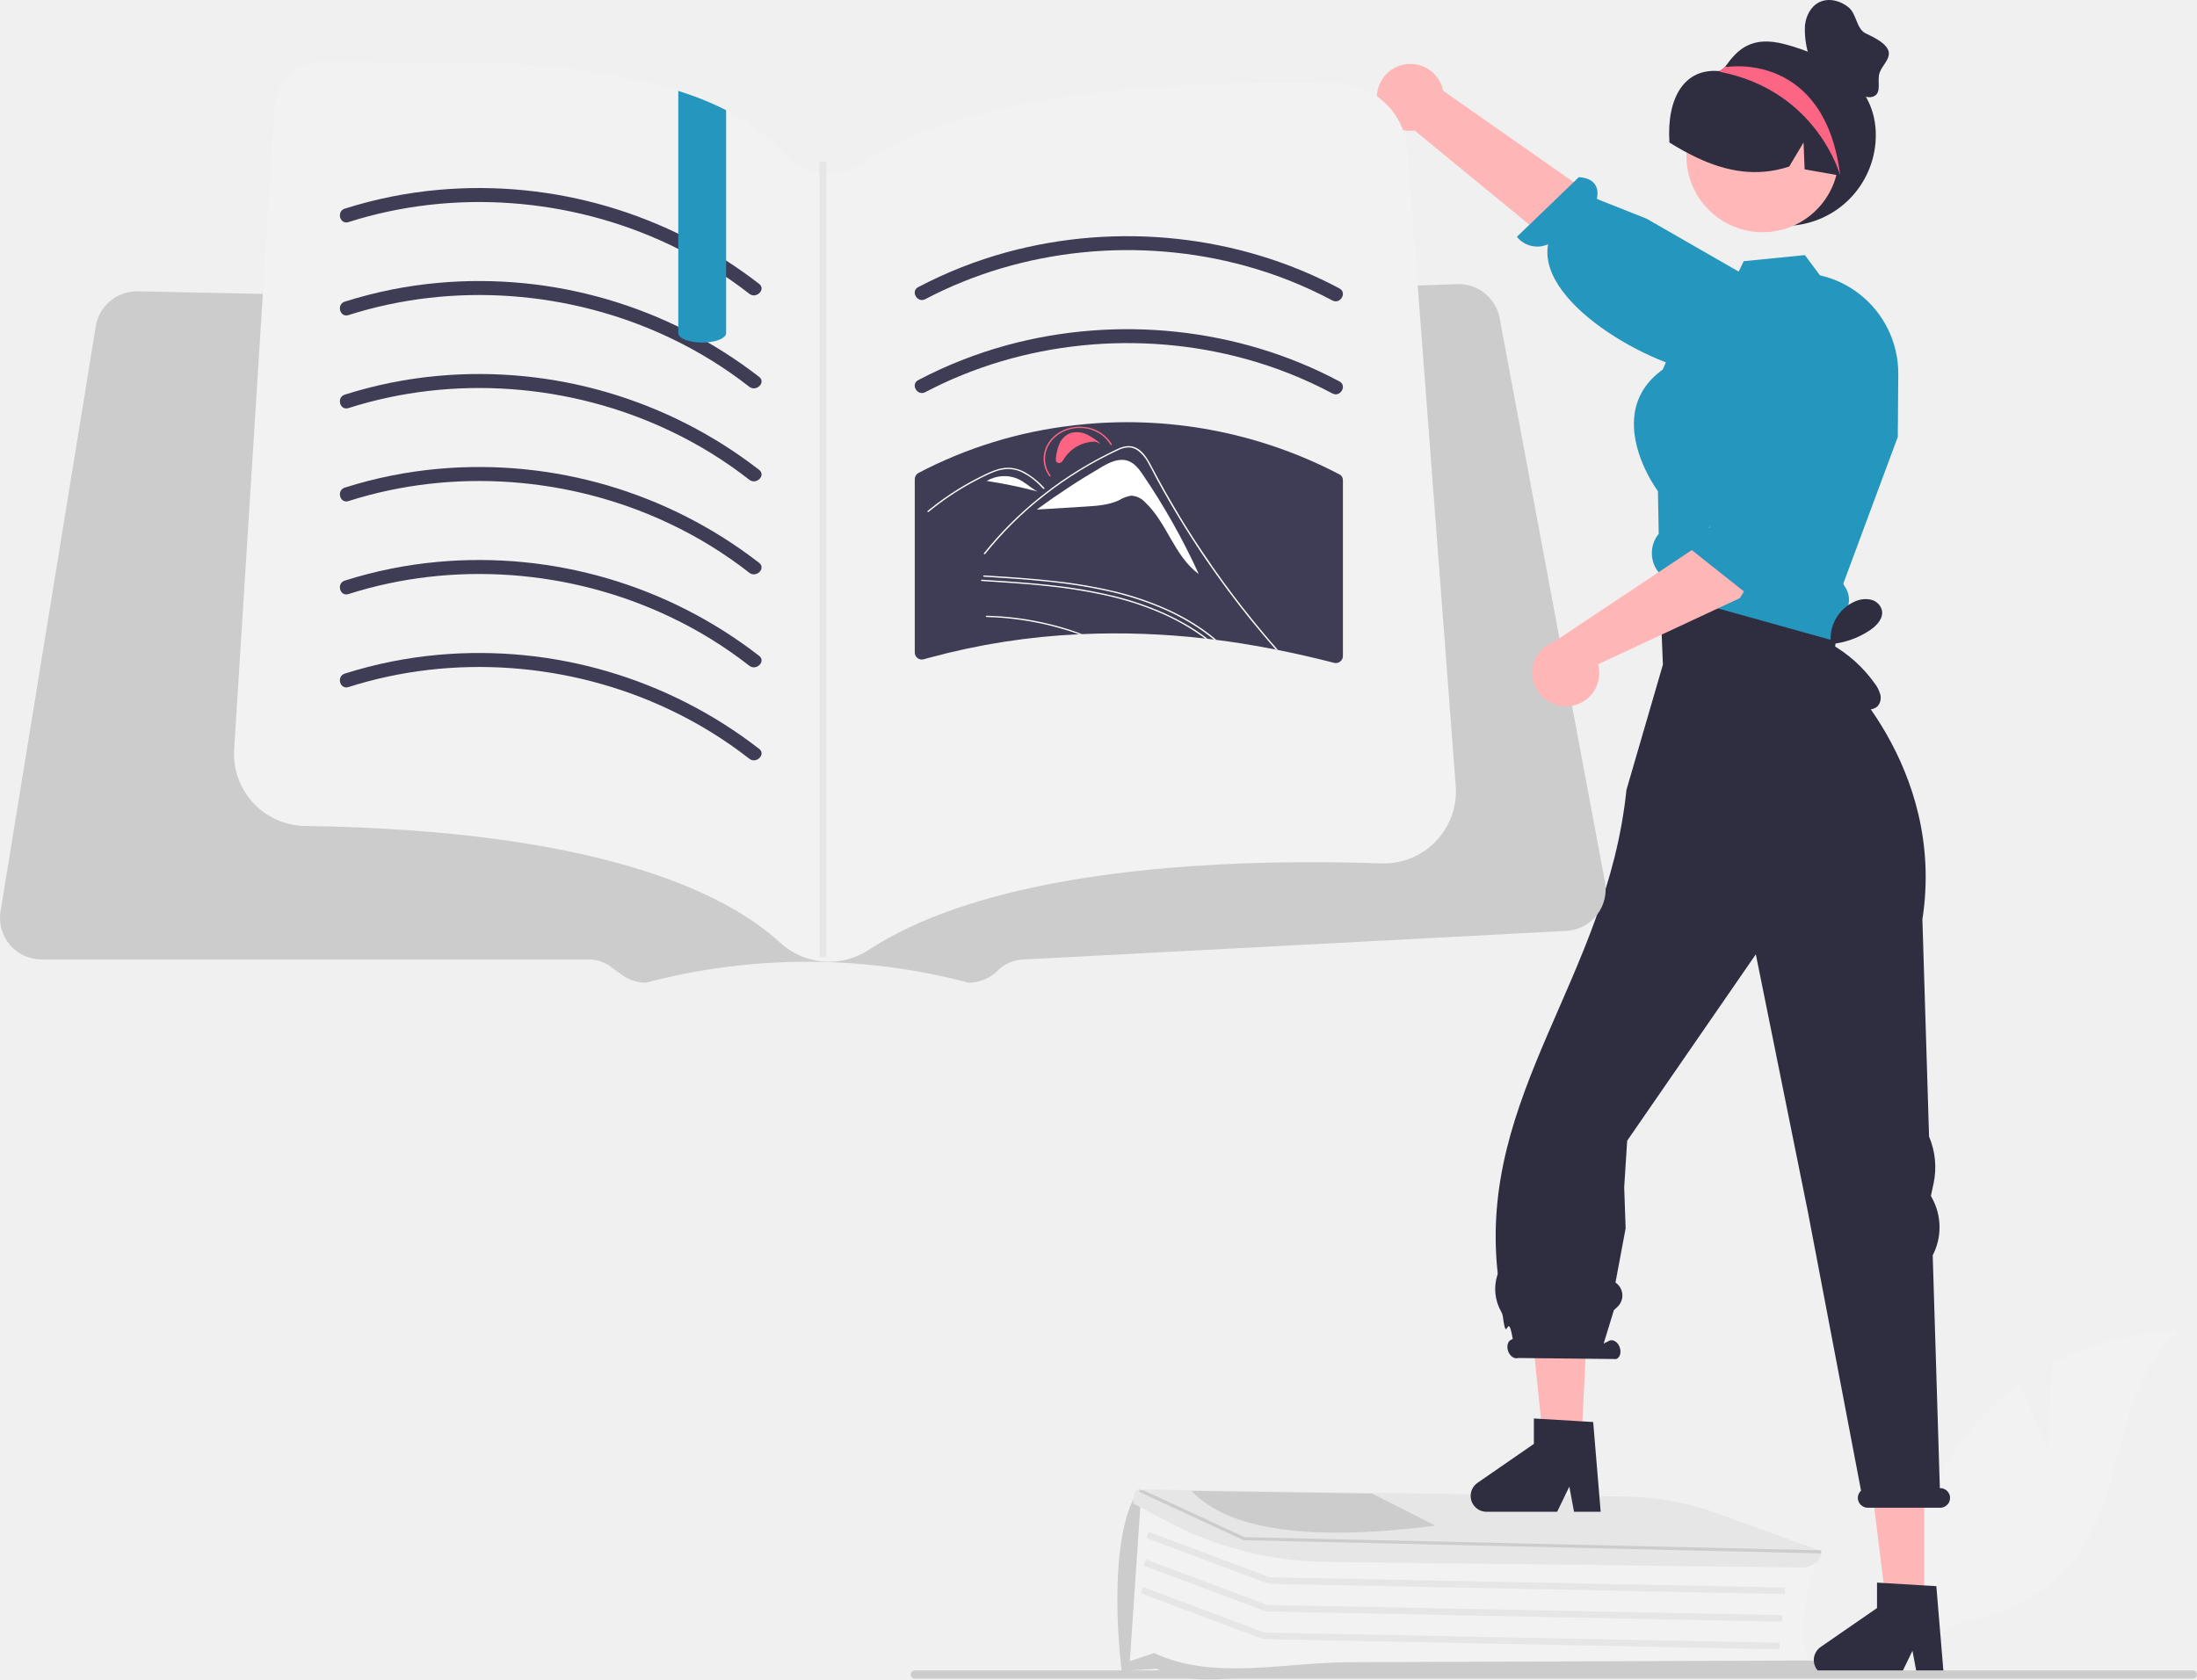
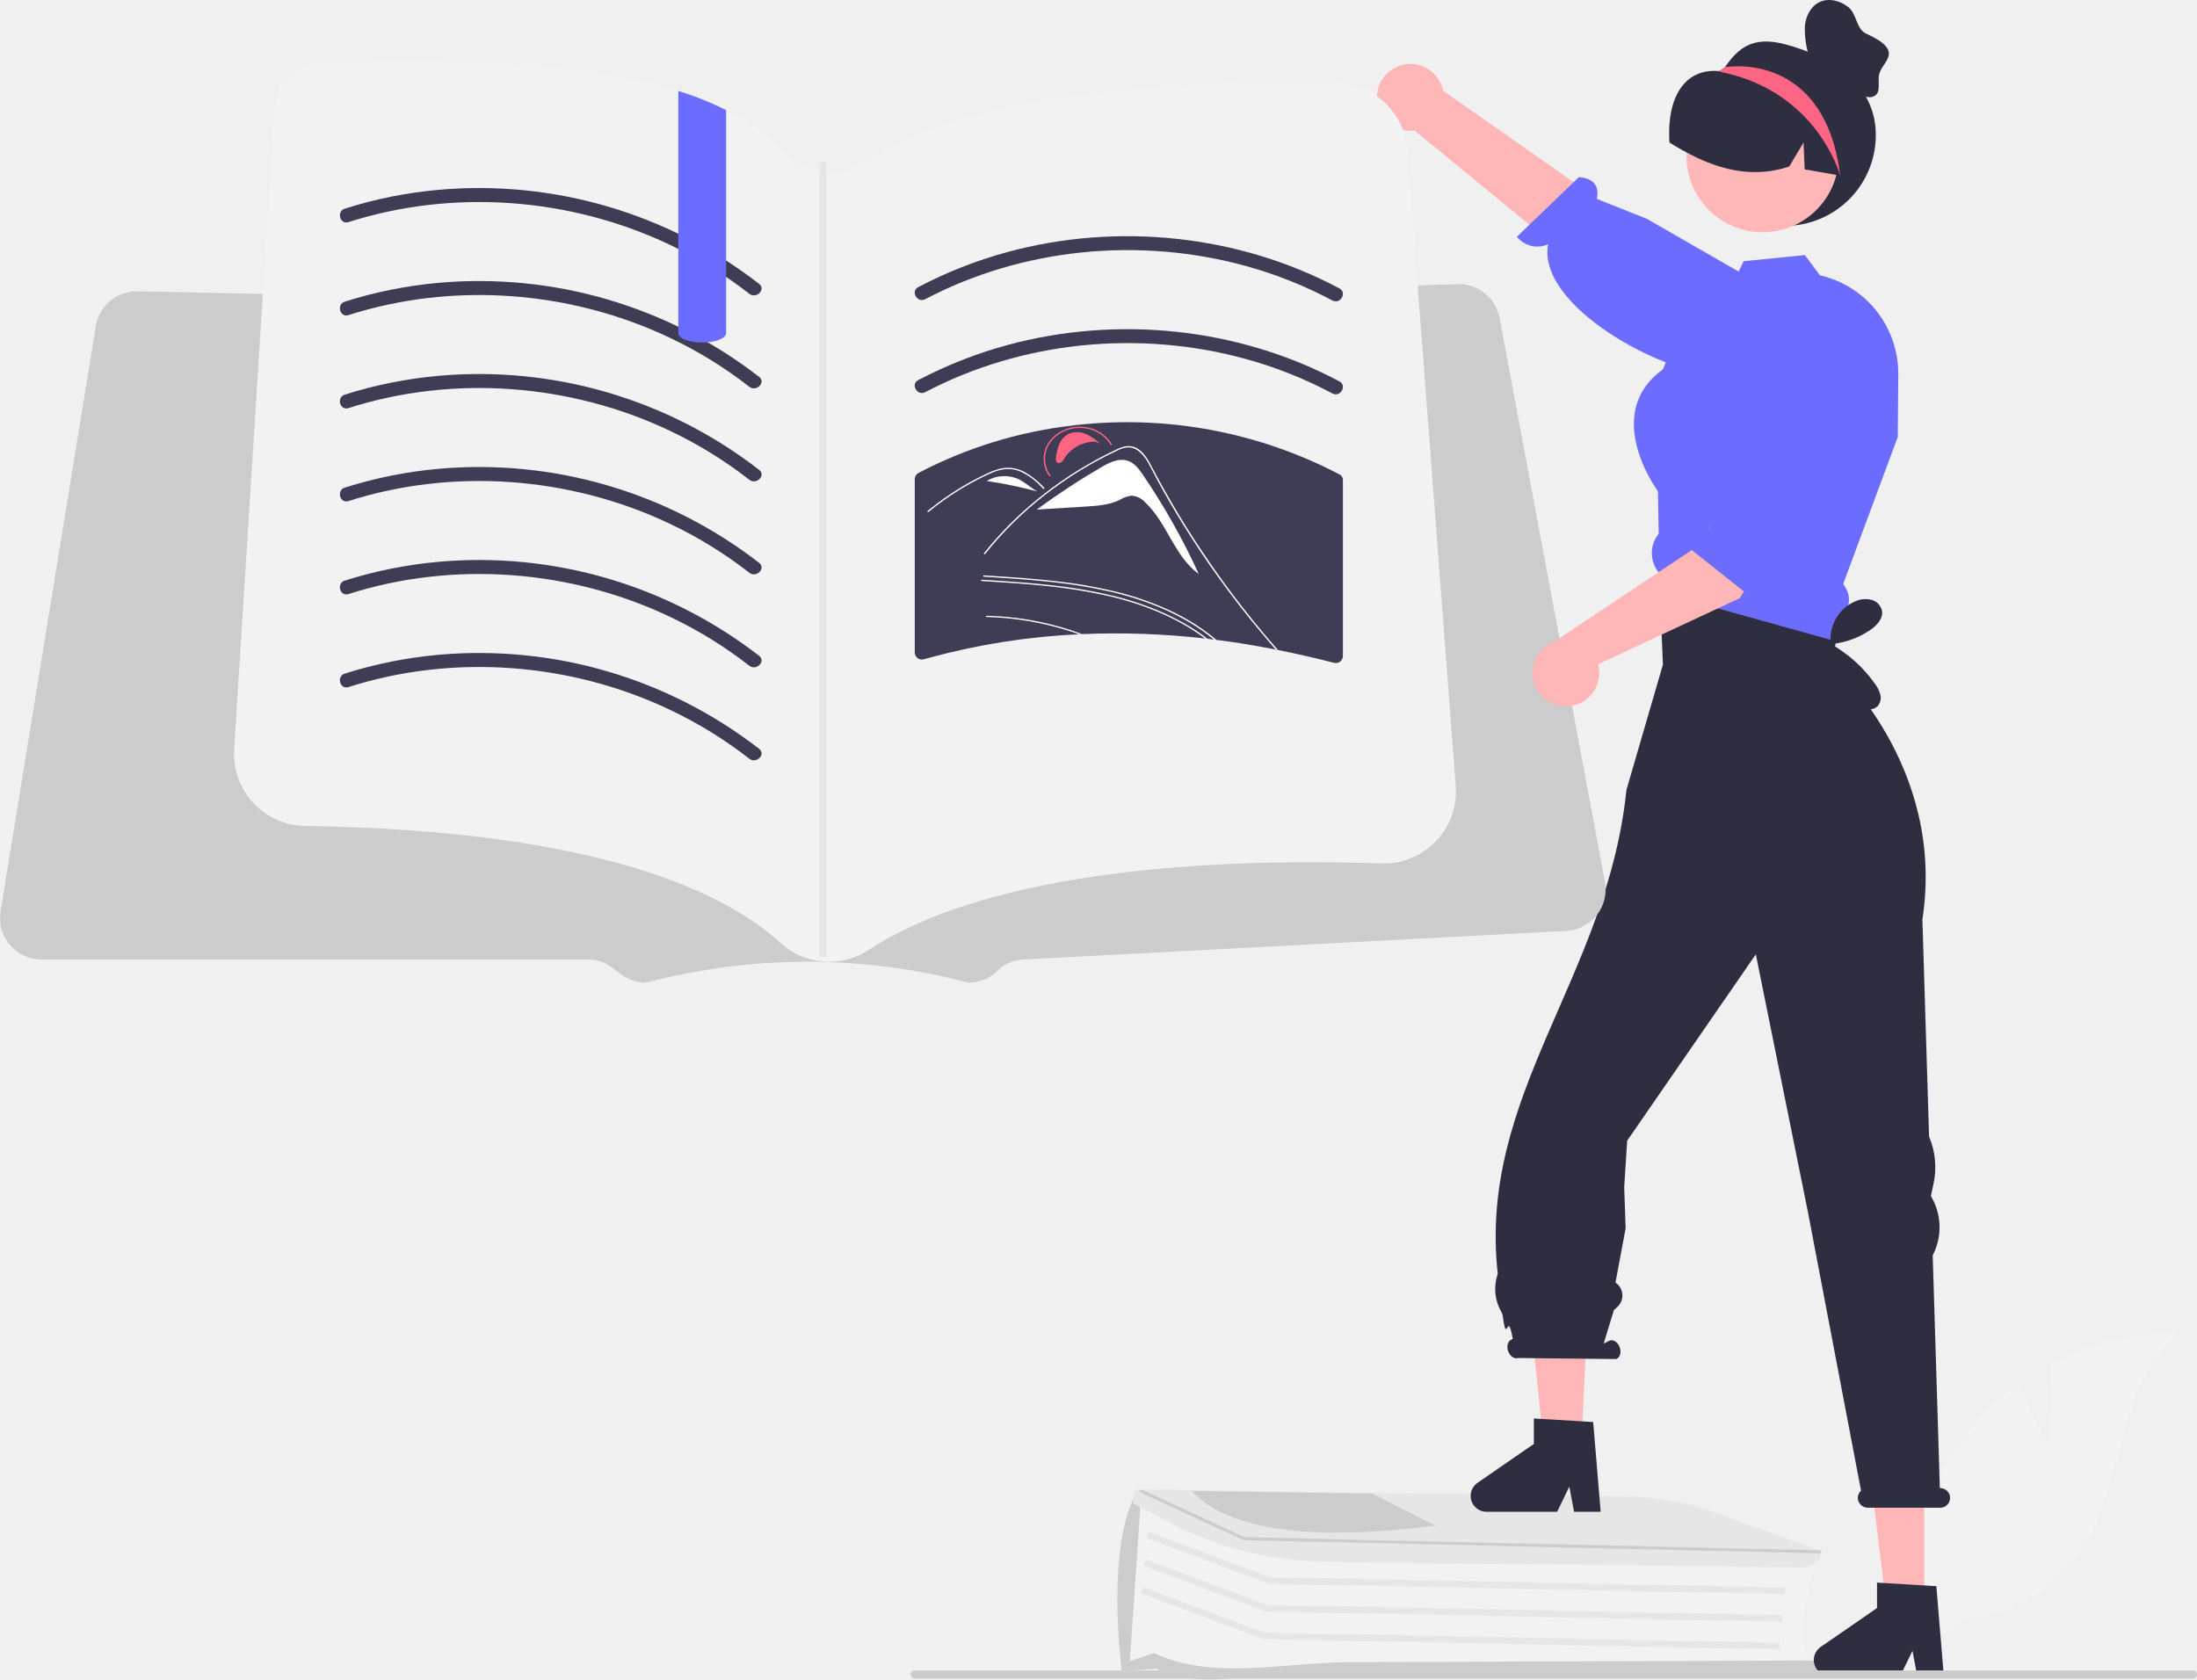
<svg xmlns="http://www.w3.org/2000/svg" data-name="Layer 1" width="669.175" height="511.628" viewBox="0 0 669.175 511.628">
  <path d="M889.314,635.23l1.144-25.719a83.066,83.066,0,0,1,38.745-9.808c-18.608,15.214-16.283,44.541-28.899,65a49.964,49.964,0,0,1-36.639,23.089l-15.572,9.534a83.724,83.724,0,0,1,17.647-67.845,80.874,80.874,0,0,1,14.863-13.81C884.332,625.505,889.314,635.23,889.314,635.23Z" transform="translate(-265.4125 -194.1858)" fill="#f2f2f2" />
  <path d="M653.173,703.729c-7.931-.564-10,1-22,0h-22l2.862-52.648,34.634,13.878,172.114,4.225-.101.292c-.078.225-7.719,22.577-1.746,31.042l.248.35-.483.005L658.813,702.32C657.089,702.336,654.883,703.85,653.173,703.729Z" transform="translate(-265.4125 -194.1858)" fill="#f2f2f2" />
  <path d="M662.101,704.417c-15.322-1.09-31.187,4.866-44.428-1.858l-10.585.641-.03-.089c-.082-.244-5.082-39.586,5.026-54.839l.445-.672.348,3.613-3.332,49.008,7.386-2.465c17.937,8.443,39.27,2.867,59.8,2.789l139.714-.516c2.927-.01,5.365,1.99,5.443,4.459l.008.241L670.54,704.717Q666.306,704.717,662.101,704.417Z" transform="translate(-265.4125 -194.1858)" fill="#ccc" />
  <polygon points="543.667 485.616 386.44 482.491 386.279 482.431 349.132 468.509 349.834 466.636 386.821 480.499 543.707 483.616 543.667 485.616" fill="#e6e6e6" />
  <polygon points="542.828 494.035 385.601 490.91 385.441 490.85 348.293 476.928 348.995 475.055 385.983 488.918 542.868 492.035 542.828 494.035" fill="#e6e6e6" />
  <polygon points="541.989 502.455 384.762 499.329 384.602 499.269 347.454 485.346 348.156 483.473 385.144 497.337 542.029 500.455 541.989 502.455" fill="#e6e6e6" />
  <path d="M663.187,669.727a105.217,105.217,0,0,1-41.733-11.775l-10.898-5.78.285-2.857a1.729,1.729,0,0,1,1.838-1.402l.962.012L760.269,650.082a85.935,85.935,0,0,1,28.133,5.106l31.948,11.599-.017.169c-.268,2.692-2.983,4.772-6.18,4.735l-144.434-1.693Q666.441,669.96,663.187,669.727Z" transform="translate(-265.4125 -194.1858)" fill="#e6e6e6" />
  <polygon points="554.63 473.22 554.597 473.218 378.763 469.189 378.641 469.133 346.939 454.452 347.261 453.961 348.224 453.973 379.057 468.259 553.261 472.247 554.657 472.28 554.63 473.22" fill="#ccc" />
  <path d="M683.347,649.186l-2.232-.032-50.392-.745-2.388-.033c11.514,12.258,36.972,15.325,74.288,10.576Z" transform="translate(-265.4125 -194.1858)" fill="#ccc" />
  <polygon points="559.613 161.814 562.687 168.965 557.663 194.36 506.408 187.234 506.817 156.267 507.846 149.485 559.613 161.814" fill="#ffb6b6" />
  <polygon points="586.094 490.943 574.786 490.943 569.404 447.327 586.094 447.327 586.094 490.943" fill="#ffb6b6" />
  <path d="M817.871,699.891a4.835,4.835,0,0,0,4.831,4.831h21.513l3.708-7.655,1.44,7.655h8.109l-2.279-27.342-3.686-.215-12.384-.737-1.996-.125v7.746L819.957,695.91A4.838,4.838,0,0,0,817.871,699.891Z" transform="translate(-265.4125 -194.1858)" fill="#2f2e41" />
  <polygon points="481.576 440.943 470.268 440.943 463.616 376.73 484.863 375.461 481.576 440.943" fill="#ffb6b6" />
  <path d="M713.352,649.891a4.835,4.835,0,0,0,4.831,4.831h21.513l3.708-7.655,1.44,7.655h8.108l-2.279-27.342-3.289-.193-12.599-.76-2.177-.125v7.746L715.438,645.91A4.838,4.838,0,0,0,713.352,649.891Z" transform="translate(-265.4125 -194.1858)" fill="#2f2e41" />
  <path d="M856.306,647.516h-.044l-2.175-70.919a18.544,18.544,0,0,0-.243-17.524l-.311-.564.807-3.742a23.836,23.836,0,0,0-1.362-14.346l-2.029-66.154c7.248-46.974-27.294-77.609-27.294-77.609l3.175-24.62-55.87,1.27.95,23.351-11.109,38.168c-5.846,56.96-45.194,92.762-39.213,147.231a1.04,1.04,0,0,1-.068.46,13.906,13.906,0,0,0,1.123,11.222,4.244,4.244,0,0,1,.506,1.392c1.232,9.549,1.393-2.53,3.025,6.935l-.318.161c-1.144.395-1.635,1.98-1.096,3.54s1.902,2.505,3.046,2.11l29.867.319c1.144-.395,1.635-1.98,1.096-3.54-.538-1.56-1.902-2.505-3.046-2.11l-1.858.94,3.109-10.171,1.09-1.017a4.737,4.737,0,0,0-.602-7.402l0,0,3.097-16.528-.44-12.5.906-14.181L800.212,484.904l15.855,78.438L832.263,648.306a2.968,2.968,0,0,0-.929,2.753,3.077,3.077,0,0,0,3.066,2.435h21.986a2.995,2.995,0,0,0,2.884-3.791A3.031,3.031,0,0,0,856.306,647.516Z" transform="translate(-265.4125 -194.1858)" fill="#2f2e41" />
  <path d="M836.755,235.326a27.662,27.662,0,1,1-47.578-19.186l.133-.133c.221-.232.443-.465.675-.686a.011.011,0,0,0,.011-.011,5.805,5.805,0,0,0,.874-.786c3.734-5.218,7.968-9.593,18.223-6.86C823.858,211.6,836.755,220.046,836.755,235.326Z" transform="translate(-265.4125 -194.1858)" fill="#2f2e41" />
  <path d="M684.804,223.484a10.132,10.132,0,0,0,11.479,10.47l71.338,58.547L778.517,273.349,704.968,221.822a10.187,10.187,0,0,0-20.164,1.662Z" transform="translate(-265.4125 -194.1858)" fill="#ffb6b6" />
-   <path d="M797.743,309.767s-.022-2.109-11.362-2.027c-14.077.101-52.846-20.109-49.454-39.142a7.96,7.96,0,0,1-9.489-2.276l18.874-18.172c5.923.4,5.983,4.363,5.476,6.639l15.168,6.027,39.506,22.697-6.976,22.799Z" transform="translate(-265.4125 -194.1858)" fill="#2596be" />
+   <path d="M797.743,309.767s-.022-2.109-11.362-2.027c-14.077.101-52.846-20.109-49.454-39.142a7.96,7.96,0,0,1-9.489-2.276l18.874-18.172c5.923.4,5.983,4.363,5.476,6.639l15.168,6.027,39.506,22.697-6.976,22.799Z" transform="translate(-265.4125 -194.1858)" fill="#6c6cfe" />
  <circle cx="536.866" cy="47.54" r="23.195" fill="#ffb7b7" />
-   <path d="M770.399,357.098a9.312,9.312,0,0,0,.454,11.726c.011.68.113,1.338,1.077,3.776a4.268,4.268,0,0,0,.442.669,1.66,1.66,0,0,0,.102.147,7.711,7.711,0,0,0,4.026,2.71l42.459,11.851,5.614,1.565.987.272.544-7.666a6.864,6.864,0,0,0,1.508-8.812l-.782-1.293,4.559-12.259.442-1.213,11.624-31.289.011-2.087.023-2.155.113-15.038a30.676,30.676,0,0,0-12.134-24.473,30.148,30.148,0,0,0-11.624-5.443l-.091-.011-4.593-6.181-18.633,1.86-1.542,3.164-1.871,3.811-13.507,8.04-4.616,10.728-3.119,7.258c-4.831,3.47-7.712,7.927-8.54,13.235-1.769,11.273,6.124,22.557,7.065,23.849l.238,12.94Z" transform="translate(-265.4125 -194.1858)" fill="#2596be" />
+   <path d="M770.399,357.098a9.312,9.312,0,0,0,.454,11.726c.011.68.113,1.338,1.077,3.776a4.268,4.268,0,0,0,.442.669,1.66,1.66,0,0,0,.102.147,7.711,7.711,0,0,0,4.026,2.71l42.459,11.851,5.614,1.565.987.272.544-7.666a6.864,6.864,0,0,0,1.508-8.812l-.782-1.293,4.559-12.259.442-1.213,11.624-31.289.011-2.087.023-2.155.113-15.038a30.676,30.676,0,0,0-12.134-24.473,30.148,30.148,0,0,0-11.624-5.443l-.091-.011-4.593-6.181-18.633,1.86-1.542,3.164-1.871,3.811-13.507,8.04-4.616,10.728-3.119,7.258c-4.831,3.47-7.712,7.927-8.54,13.235-1.769,11.273,6.124,22.557,7.065,23.849l.238,12.94Z" transform="translate(-265.4125 -194.1858)" fill="#6c6cfe" />
  <path d="M826.553,247.807c-.21-.033-.42-.078-.631-.111-3.618-.642-7.236-1.272-10.843-1.925l-.332-8.177-4.37,7.325c-9.969,3.308-19.297,1.438-28.071-2.689a79.25,79.25,0,0,1-8.409-4.636c-.891-13.829,4.7-22.682,15.103-21.753.38.034.653-.354.985-.52a.011.011,0,0,0,.011-.011c.564-.266,1.14-.52,1.715-.752a25.551,25.551,0,0,1,26.821,5.2C825.613,226.519,828.8,237.683,826.553,247.807Z" transform="translate(-265.4125 -194.1858)" fill="#2f2e41" />
  <path d="M825.923,247.696s-6.871-25.648-36.325-31.567c-.033-.011-.144-.055-.288-.122-.088-.055-.199-.111-.31-.166.332-.188.653-.354.985-.52a.011.011,0,0,0,.011-.011c.288-.266.575-.531.874-.786l.841.033S821.264,209.877,825.923,247.696Z" transform="translate(-265.4125 -194.1858)" fill="#fd6584" />
  <path d="M837.254,409.374a3.913,3.913,0,0,1-4.016.65,9.314,9.314,0,0,1-3.432-2.51,32.359,32.359,0,0,1-7.918-14.271l1.273-2.264A12.428,12.428,0,0,1,830.646,377.304a7.663,7.663,0,0,1,4.722-.411,4.476,4.476,0,0,1,3.254,3.223c.49,2.421-1.527,4.608-3.57,5.998a25.399,25.399,0,0,1-11.956,4.278,41.192,41.192,0,0,1,13.269,11.908,9.757,9.757,0,0,1,1.756,3.446A3.923,3.923,0,0,1,837.254,409.374Z" transform="translate(-265.4125 -194.1858)" fill="#2f2e41" />
-   <path id="be339808-9edc-488a-82d9-9b8c80f783b0-379" data-name="f02c4e45-f306-4b42-b3ad-5ddd3016d7d2" d="M544.06,705.545h389.281a1.247,1.247,0,0,0,0-2.494H544.059a1.247,1.247,0,1,0,0,2.494h0Z" transform="translate(-265.4125 -194.1858)" fill="#ccc" />
+   <path id="be339808-9edc-488a-82d9-9b8c80f783b0-346" data-name="f02c4e45-f306-4b42-b3ad-5ddd3016d7d2" d="M544.06,705.545h389.281a1.247,1.247,0,0,0,0-2.494H544.059a1.247,1.247,0,1,0,0,2.494h0Z" transform="translate(-265.4125 -194.1858)" fill="#ccc" />
  <path d="M647.444,384.955v.651c-1.402-1.643-2.833-3.272-4.249-4.901q-.892-1.02-1.785-2.04-3.782-4.292-7.606-8.555c-2.564-2.833-5.128-5.666-7.72-8.484-.623-.68-1.246-1.36-1.884-2.04a14.662,14.662,0,0,0-1.657-1.587,6.15,6.15,0,0,0-2.025-1.119,5.078,5.078,0,0,0-2.606-.028c-.978.227-1.912.581-2.861.878-.978.326-1.941.637-2.918.949-1.955.637-3.895,1.275-5.85,1.912a.194.194,0,0,1-.252-.107l-.003-.007a.197.197,0,0,1,.142-.269c.482-.156.977-.312,1.473-.468,1.969-.651,3.923-1.289,5.892-1.926.977-.326,1.954-.637,2.932-.949a8.762,8.762,0,0,1,2.833-.567,6.409,6.409,0,0,1,4.164,1.955c.609.567,1.162,1.161,1.714,1.771q.977,1.062,1.955,2.125,3.93,4.292,7.804,8.612,3.888,4.334,7.706,8.683.276.319.552.637C644.626,381.697,646.028,383.326,647.444,384.955Z" transform="translate(-265.4125 -194.1858)" fill="#fff" />
  <path d="M622.324,360.61a4.788,4.788,0,0,0-2.063-1.533l-.805.028a85.054,85.054,0,0,0,24.329,24.758Q633.054,372.237,622.324,360.61Z" transform="translate(-265.4125 -194.1858)" fill="#fff" />
  <path d="M754.254,462.841,722.166,291.031a12.726,12.726,0,0,0-12.086-10.298q-.389-.009-.778,0l-21.859.784-2.353.086-10.909.392-2.353.081-7.017.254L523.314,287.41c-.213.012-.432.012-.646.006l-31.707-.663-11.734-.242-.375-.006-8.661-.185-75.465-1.568-20.008-.421-9.866-.202-2.364-.052-11.249-.231-2.358-.052-11.509-.236-2.358-.052-12.645-.265-1.984-.04-11.278-.236-1.782-.035h-.259a12.692,12.692,0,0,0-12.466,10.598L265.579,471.812a12.624,12.624,0,0,0,12.46,14.657H444.7a11.549,11.549,0,0,1,6.815,2.249l3.16,2.341a12.739,12.739,0,0,0,7.513,2.479,192.439,192.439,0,0,1,98.218,0,12.548,12.548,0,0,0,8.932-3.702,11.457,11.457,0,0,1,7.496-3.338l165.669-8.73a12.625,12.625,0,0,0,11.751-14.928Z" transform="translate(-265.4125 -194.1858)" fill="#ccc" />
  <path d="M708.853,436.049a21.976,21.976,0,0,1-22.75,21.16c-9.62-.34-21.1-.51-33.56-.25-40.69.87-91.81,6.47-122.56,26.61a21.966,21.966,0,0,1-13.05,3.58c-.34-.02-.67-.04-1.01-.07a21.928,21.928,0,0,1-12.84-5.69c-16.94-15.5-55.79-34.27-144.72-35.59-.37,0-.73-.02-1.09-.04a21.964,21.964,0,0,1-20.54-23.32l8.74-138.71,1.31-20.79,2.3-36.37a14.443,14.443,0,0,1,14.4-13.53h.09l52.98.31q33.48,1.515,55.46,8.53a95.875,95.875,0,0,1,14.56,5.86,55.975,55.975,0,0,1,16.94,12.65,19.119,19.119,0,0,0,11.5,6.21,18.276,18.276,0,0,0,2.08.19,19.057,19.057,0,0,0,11.53-3.3c34.61-23.19,105.14-24.95,144.09-23.95a21.931,21.931,0,0,1,21.36,20.31l1.58,20.69,1.57,20.63,9.06,119.23,2.52,33.17A22.806,22.806,0,0,1,708.853,436.049Z" transform="translate(-265.4125 -194.1858)" fill="#f2f2f2" />
  <path d="M371.544,261.848c31.927-10.186,67.546-7.489,97.793,6.861a128.768,128.768,0,0,1,24.302,14.968c2.127,1.67,5.155-1.317,3.005-3.005a139.187,139.187,0,0,0-97.705-28.652,133.697,133.697,0,0,0-28.523,5.73c-2.595.828-1.486,4.932,1.13,4.097Z" transform="translate(-265.4125 -194.1858)" fill="#3f3d56" />
  <path d="M547.228,285.325c29.684-15.602,65.229-19.005,97.504-10.148a128.521,128.521,0,0,1,26.512,10.541c2.412,1.287,4.561-2.38,2.145-3.669-30.76-16.413-67.684-20.192-101.274-11.042a133.658,133.658,0,0,0-27.031,10.649C542.661,282.929,544.807,286.598,547.228,285.325Z" transform="translate(-265.4125 -194.1858)" fill="#3f3d56" />
  <path d="M547.228,313.654c29.684-15.602,65.229-19.005,97.504-10.148a128.519,128.519,0,0,1,26.512,10.541c2.412,1.287,4.561-2.38,2.145-3.669-30.76-16.413-67.684-20.192-101.274-11.042a133.658,133.658,0,0,0-27.031,10.649c-2.422,1.273-.276,4.942,2.145,3.669Z" transform="translate(-265.4125 -194.1858)" fill="#3f3d56" />
  <path d="M674.428,340.462a1.821,1.821,0,0,0-1.047-1.761,139.35,139.35,0,0,0-80.222-15.026c-.173.014-.333.042-.52.055h-.007a4.253,4.253,0,0,0-.506.076,134.222,134.222,0,0,0-47.042,14.499,2.144,2.144,0,0,0-1.047,1.845v52.846a2.144,2.144,0,0,0,2.69,2.039c.652-.187,1.304-.367,1.969-.541a210.619,210.619,0,0,1,45.35-7.094c.326-.014.652-.028.992-.042a237.569,237.569,0,0,1,37.41,1.345,7.801,7.801,0,0,1,.777.083c.638.069,1.29.146,1.928.229.257.028.499.055.735.097,2.482.312,4.944.666,7.413,1.047q5.346.853,10.693,1.9c.222.042.451.097.68.139,5.721,1.137,11.414,2.455,17.079,3.911a2.153,2.153,0,0,0,2.69-2.053V340.545A.176.176,0,0,0,674.428,340.462Z" transform="translate(-265.4125 -194.1858)" fill="#3f3d56" />
  <path d="M596.49,326.556a6.988,6.988,0,0,0-5.007-.44,5.934,5.934,0,0,0-3.335,3.136,15.083,15.083,0,0,0-1.098,4.314c-.088.584-.094,1.321.493,1.593a1.243,1.243,0,0,0,1.261-.25,3.729,3.729,0,0,0,.738-1.03,11.215,11.215,0,0,1,9.474-5.151l1.569.625A18.581,18.581,0,0,0,596.49,326.556Z" transform="translate(-265.4125 -194.1858)" fill="#ff6582" />
  <path d="M613.469,338.736c-1.217-1.792-2.66-3.706-4.919-4.291-2.616-.678-5.304.669-7.584,1.997a221.538,221.538,0,0,0-19.666,12.898l.007.07,14.675-.901c3.534-.217,7.19-.464,10.313-1.952a9.726,9.726,0,0,1,3.684-1.372,6.156,6.156,0,0,1,4.267,2.056c6.763,6.411,8.721,16.214,16.308,21.846A206.083,206.083,0,0,0,613.469,338.736Z" transform="translate(-265.4125 -194.1858)" fill="#fff" />
  <path d="M595.04,387.357c-.34.014-.666.028-.991.043-2.365-.85-4.787-1.601-7.238-2.252-1.587-.425-3.201-.807-4.816-1.133-1.827-.396-3.668-.708-5.51-.977a88.116,88.116,0,0,0-10.581-.892.192.192,0,1,1,0-.382c.453,0,.906.014,1.346.043a88.236,88.236,0,0,1,10.595,1.034c1.827.297,3.654.651,5.468,1.048,1.643.368,3.286.779,4.901,1.232Q591.676,386.097,595.04,387.357Z" transform="translate(-265.4125 -194.1858)" fill="#fff" />
  <path d="M635.89,389.114c-.241-.043-.482-.071-.737-.099-.977-.807-1.969-1.572-3.003-2.323-1.289-.935-2.62-1.813-3.98-2.634a70.673,70.673,0,0,0-9.405-4.787A93.783,93.783,0,0,0,602.873,374.255a158.136,158.136,0,0,0-18.795-2.946c-6.317-.652-12.663-1.048-19.008-1.445-.269-.014-.283-.411,0-.397.793.057,1.587.099,2.394.156,6.416.397,12.833.85,19.207,1.572a146.424,146.424,0,0,1,18.767,3.258,91.279,91.279,0,0,1,15.382,5.283,69.943,69.943,0,0,1,8.272,4.405c1.685,1.062,3.315,2.196,4.872,3.399C634.615,388.051,635.266,388.561,635.89,389.114Z" transform="translate(-265.4125 -194.1858)" fill="#fff" />
  <path d="M633.227,388.788a7.698,7.698,0,0,0-.779-.085c-.297-.241-.609-.467-.921-.694a64.772,64.772,0,0,0-6.813-4.263,72.163,72.163,0,0,0-6.587-3.159,92.525,92.525,0,0,0-15.892-5.014,158.11,158.11,0,0,0-18.796-2.946c-6.317-.652-12.663-1.048-19.008-1.445-.269-.028-.269-.411,0-.397.807.057,1.6.099,2.394.156,6.416.396,12.833.85,19.207,1.572a146.393,146.393,0,0,1,18.767,3.258,90.804,90.804,0,0,1,15.382,5.283c1.87.85,3.697,1.771,5.482,2.776A57.987,57.987,0,0,1,633.227,388.788Z" transform="translate(-265.4125 -194.1858)" fill="#fff" />
  <path d="M654.671,392.201c-.227-.043-.453-.099-.68-.142-.255-.269-.496-.552-.737-.836q-1.827-2.103-3.612-4.249c-4.688-5.581-9.136-11.331-13.328-17.195q-5.397-7.521-10.241-15.34c-1.544-2.465-3.031-4.957-4.49-7.479q-1.7-2.932-3.315-5.878c-.312-.567-.609-1.133-.906-1.7-.694-1.332-1.388-2.677-2.125-3.994a11.287,11.287,0,0,0-3.428-4.079,5.016,5.016,0,0,0-2.436-.836,7.366,7.366,0,0,0-3.513.906,114.451,114.451,0,0,0-22.28,13.668,107.685,107.685,0,0,0-18.102,17.889c-.17.198-.538.014-.382-.198.637-.793,1.289-1.586,1.94-2.365a108.582,108.582,0,0,1,17.125-16.274c.014-.014.043-.028.057-.042.552-.439,1.105-.864,1.671-1.275a115.917,115.917,0,0,1,10.935-7.139q2.889-1.679,5.906-3.187c.496-.255,1.006-.51,1.515-.751.51-.255,1.02-.496,1.53-.737a8.338,8.338,0,0,1,3.244-.892c3.938-.057,5.963,3.909,7.365,6.586.439.836.893,1.671,1.332,2.507,1.7,3.159,3.47,6.303,5.312,9.405,1.119,1.926,2.28,3.839,3.456,5.737,1.685,2.705,3.413,5.382,5.212,8.045a.014.014,0,0,0,.014.014h.001c2.082,3.144,4.249,6.232,6.487,9.306q5.758,7.882,12.068,15.411Q652.434,389.68,654.671,392.201Z" transform="translate(-265.4125 -194.1858)" fill="#fff" />
  <path d="M604.138,329.646l-.392.171a10.691,10.691,0,0,0-8.636-5.229c-5.799-.412-10.893,3.453-11.356,8.614a8.531,8.531,0,0,0,1.724,5.938l-.364.215a8.884,8.884,0,0,1-1.796-6.184c.482-5.375,5.787-9.399,11.826-8.97A11.133,11.133,0,0,1,604.138,329.646Z" transform="translate(-265.4125 -194.1858)" fill="#ff6582" />
  <path d="M575.484,340.089a10.459,10.459,0,0,0-9.525.606,150.154,150.154,0,0,1,15.456,3.211C579.307,342.806,577.658,341.083,575.484,340.089Z" transform="translate(-265.4125 -194.1858)" fill="#fff" />
  <path d="M565.93,340.69l-.573.415c.194-.145.395-.281.602-.41Z" transform="translate(-265.4125 -194.1858)" fill="#fff" />
  <path d="M583.189,343.095c-.228-.227-.455-.453-.685-.68a19.891,19.891,0,0,0-6.249-4.572,10,10,0,0,0-3.798-.784,11.985,11.985,0,0,0-3.943.766c-.594.211-1.174.451-1.746.706-.653.293-1.295.605-1.934.92q-1.799.886-3.551,1.85-3.486,1.918-6.754,4.128-1.694,1.146-3.318,2.368-1.51,1.135-2.96,2.33c-.207.17-.515-.105-.309-.275.255-.211.512-.421.77-.628q1.091-.878,2.218-1.723,2.054-1.543,4.214-2.966,3.359-2.215,6.95-4.129,1.794-.956,3.638-1.832c.371-.176.747-.348,1.126-.512a19.283,19.283,0,0,1,2.678-.97,10.644,10.644,0,0,1,4.044-.354,11.419,11.419,0,0,1,3.731,1.149,24.482,24.482,0,0,1,6.186,4.932C583.684,343.006,583.377,343.282,583.189,343.095Z" transform="translate(-265.4125 -194.1858)" fill="#fff" />
  <path d="M371.544,290.177c31.927-10.186,67.546-7.489,97.793,6.861a128.767,128.767,0,0,1,24.302,14.968c2.127,1.67,5.155-1.317,3.005-3.005a139.187,139.187,0,0,0-97.705-28.652,133.697,133.697,0,0,0-28.523,5.73c-2.595.828-1.486,4.932,1.13,4.097Z" transform="translate(-265.4125 -194.1858)" fill="#3f3d56" />
  <path d="M371.544,318.505c31.927-10.186,67.546-7.49,97.793,6.861a128.767,128.767,0,0,1,24.302,14.968c2.127,1.67,5.155-1.317,3.005-3.005a139.187,139.187,0,0,0-97.705-28.652,133.698,133.698,0,0,0-28.523,5.73c-2.595.828-1.486,4.932,1.13,4.097Z" transform="translate(-265.4125 -194.1858)" fill="#3f3d56" />
  <path d="M371.544,346.833c31.927-10.186,67.546-7.489,97.793,6.861a128.768,128.768,0,0,1,24.302,14.968c2.127,1.67,5.155-1.317,3.005-3.005a139.187,139.187,0,0,0-97.705-28.652,133.697,133.697,0,0,0-28.523,5.73c-2.595.828-1.486,4.932,1.13,4.097Z" transform="translate(-265.4125 -194.1858)" fill="#3f3d56" />
  <path d="M371.544,375.161c31.927-10.186,67.546-7.489,97.793,6.861a128.767,128.767,0,0,1,24.302,14.968c2.127,1.67,5.155-1.317,3.005-3.005a139.187,139.187,0,0,0-97.705-28.652,133.697,133.697,0,0,0-28.523,5.73c-2.595.828-1.486,4.932,1.13,4.097Z" transform="translate(-265.4125 -194.1858)" fill="#3f3d56" />
  <path d="M371.544,403.49c31.927-10.186,67.546-7.49,97.793,6.861a128.765,128.765,0,0,1,24.302,14.968c2.127,1.67,5.155-1.317,3.005-3.005a139.187,139.187,0,0,0-97.705-28.652,133.698,133.698,0,0,0-28.523,5.73c-2.595.828-1.486,4.932,1.13,4.097Z" transform="translate(-265.4125 -194.1858)" fill="#3f3d56" />
-   <path d="M486.573,227.739v67.93c0,1.35-2.36,2.48-5.54,2.79a.22.22,0,0,0-.08.01c-.53.04-1.09.07-1.66.07a14.57,14.57,0,0,1-5.15-.84c-.15-.06-.3-.13-.45-.19-.14-.08-.29-.15-.43-.23-.79-.47-1.25-1.02-1.25-1.61v-73.79A95.875,95.875,0,0,1,486.573,227.739Z" transform="translate(-265.4125 -194.1858)" fill="#2596be" />
+   <path d="M486.573,227.739v67.93c0,1.35-2.36,2.48-5.54,2.79a.22.22,0,0,0-.08.01c-.53.04-1.09.07-1.66.07a14.57,14.57,0,0,1-5.15-.84c-.15-.06-.3-.13-.45-.19-.14-.08-.29-.15-.43-.23-.79-.47-1.25-1.02-1.25-1.61v-73.79A95.875,95.875,0,0,1,486.573,227.739Z" transform="translate(-265.4125 -194.1858)" fill="#6c6cfe" />
  <rect x="249.599" y="49.308" width="2.08" height="242.235" fill="#e6e6e6" />
  <path d="M743.313,409.32a10.132,10.132,0,0,0,8.849-12.771L795.339,376.394l25.994-42.049-20.432-8.249-17.536,33.884L738.981,389.557a10.187,10.187,0,0,0,4.332,19.763Z" transform="translate(-265.4125 -194.1858)" fill="#ffb6b6" />
-   <path d="M837.369,294.063s5.088,1.661-.497,11.531c-4.471,7.902-26.252,53.418-35.142,62.355a7.96,7.96,0,0,1-.992,9.708L780.215,361.371c-.392-5.923,3.528-6.511,5.851-6.311l4.721-16.733L807.254,297.048l26.458-4.251Z" transform="translate(-265.4125 -194.1858)" fill="#2596be" />
+   <path d="M837.369,294.063s5.088,1.661-.497,11.531c-4.471,7.902-26.252,53.418-35.142,62.355a7.96,7.96,0,0,1-.992,9.708L780.215,361.371c-.392-5.923,3.528-6.511,5.851-6.311l4.721-16.733L807.254,297.048l26.458-4.251Z" transform="translate(-265.4125 -194.1858)" fill="#6c6cfe" />
  <path d="M837.812,216.694c.97-3.923,8.01-6.82-4.049-12.297-2.926-1.329-2.805-5.907-5.281-7.957s-6.101-3.001-8.978-1.568c-2.569,1.28-4.017,4.175-4.326,7.029a25.892,25.892,0,0,0,.981,8.512l-.234.342q7.165,5.483,14.33,10.965c1.755,1.343,4.05,2.75,6.017,1.742C838.5,222.321,837.211,219.123,837.812,216.694Z" transform="translate(-265.4125 -194.1858)" fill="#2f2e41" />
</svg>
